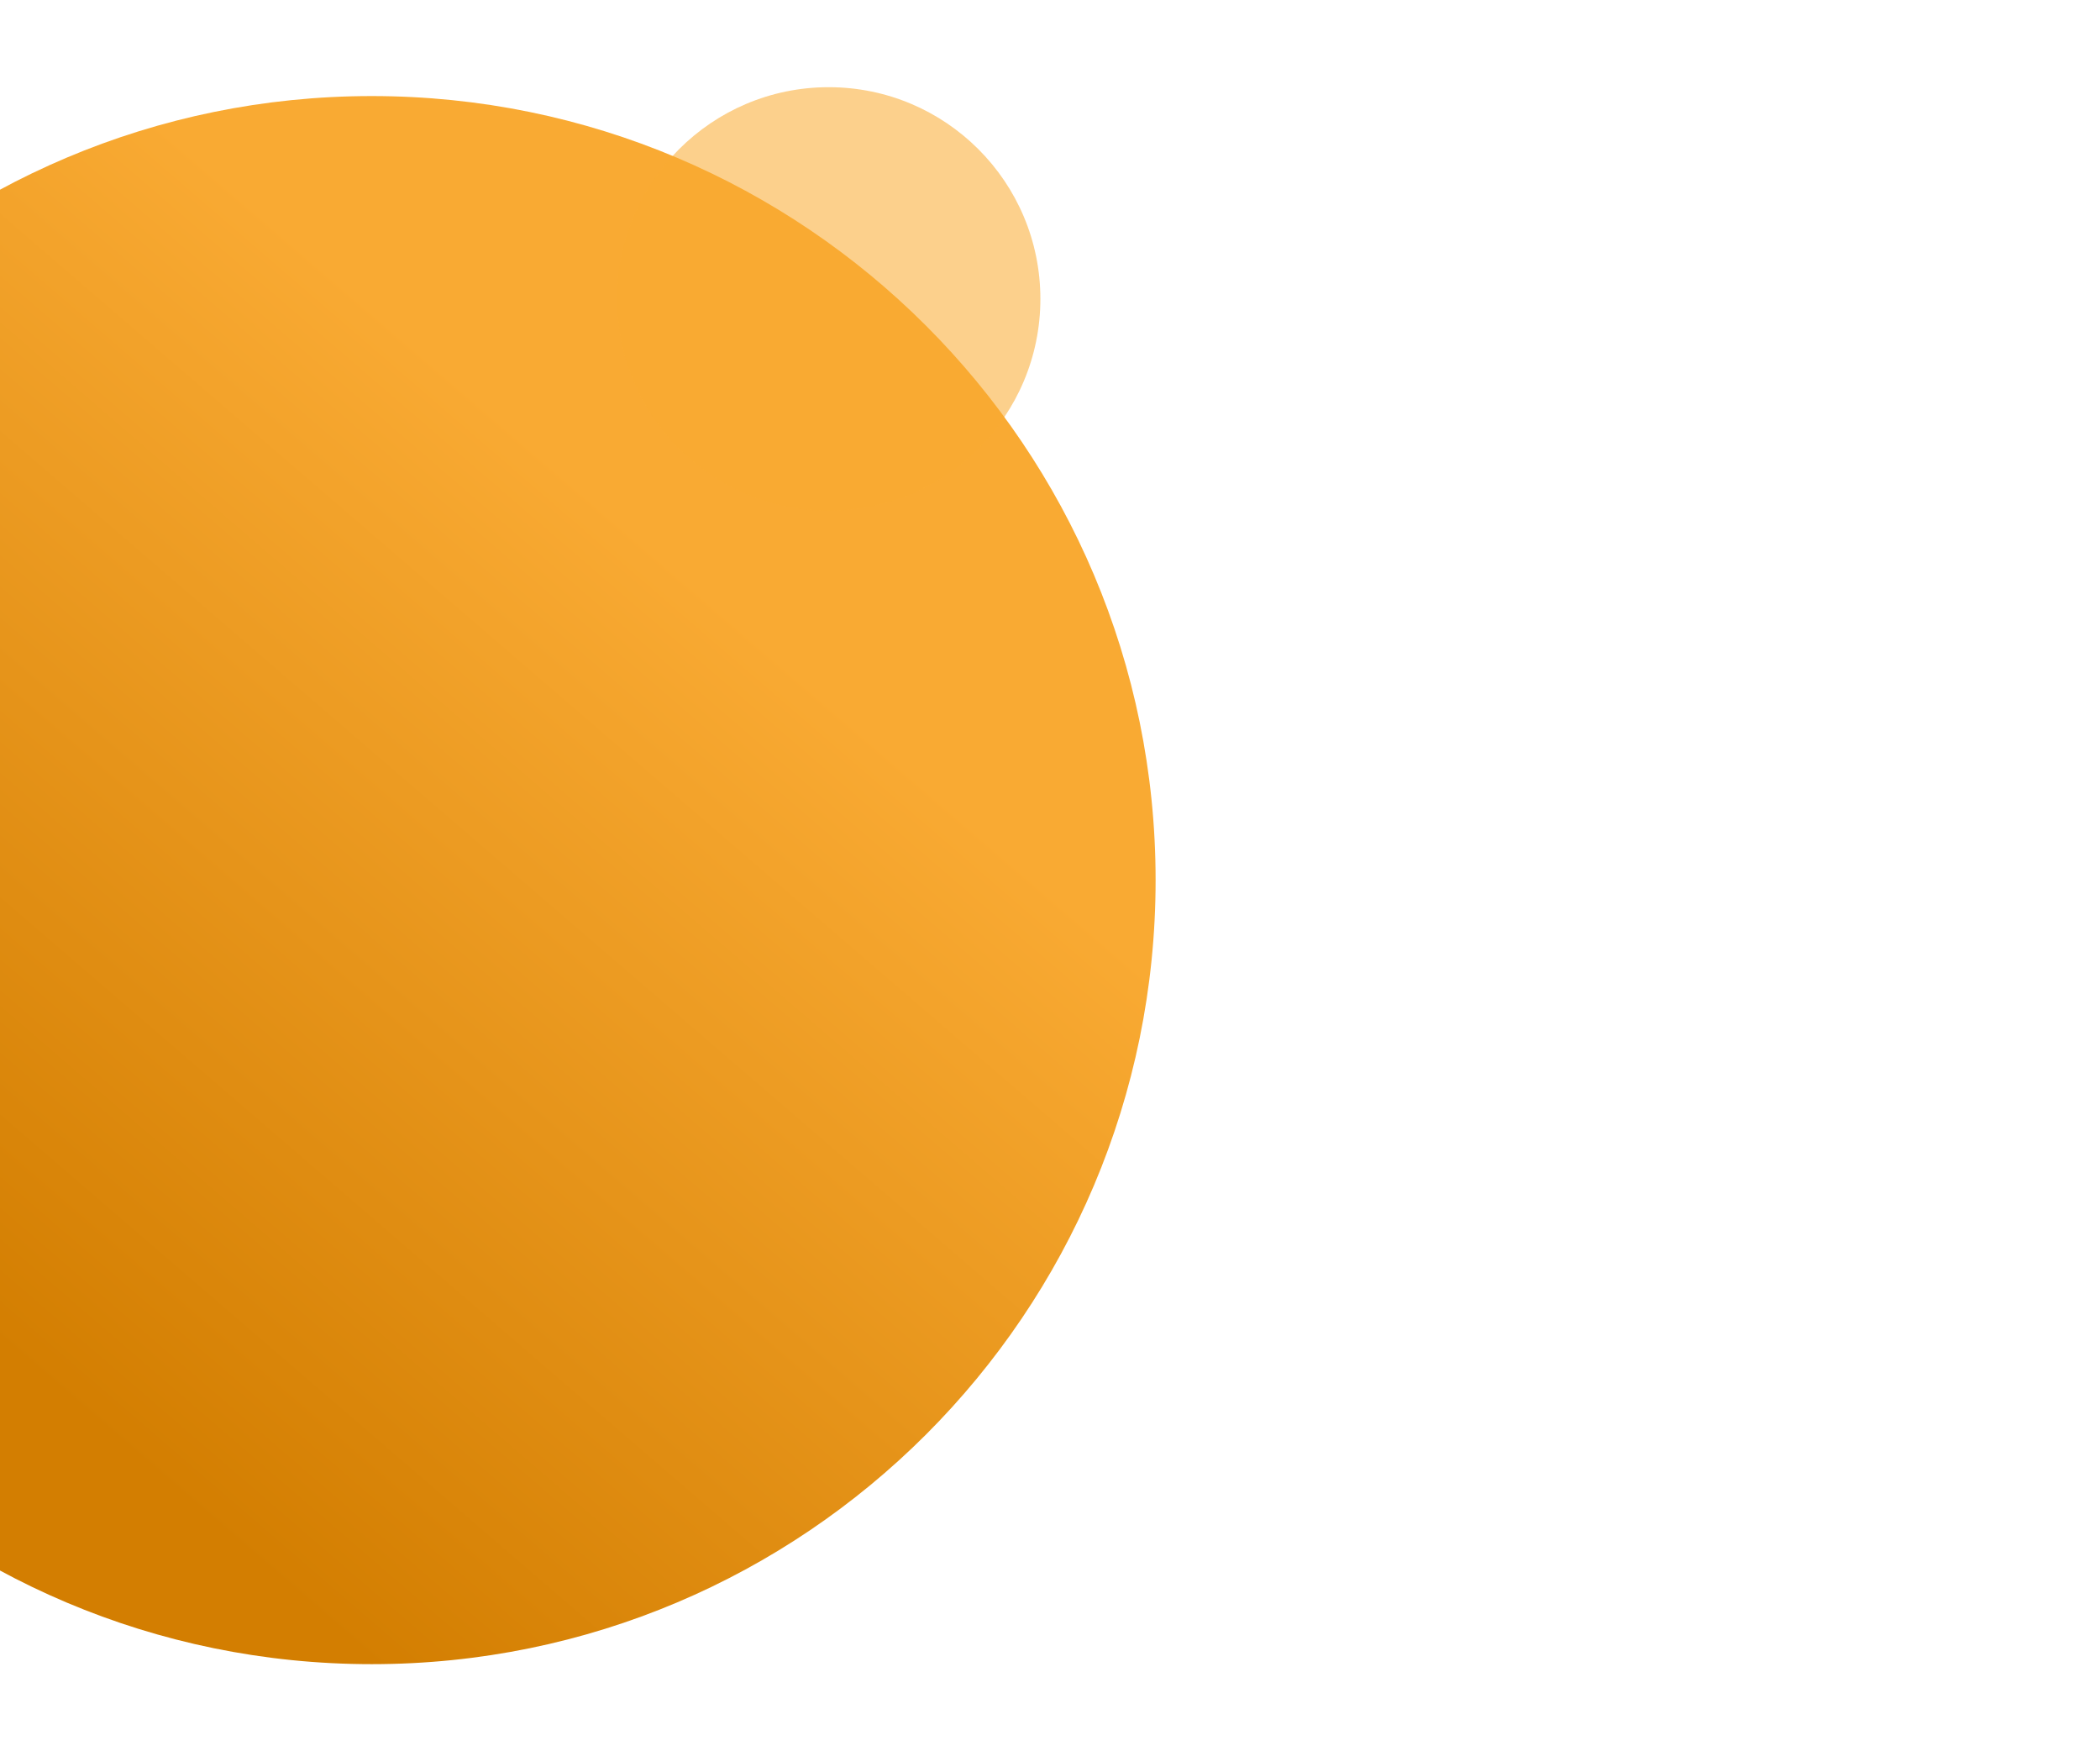
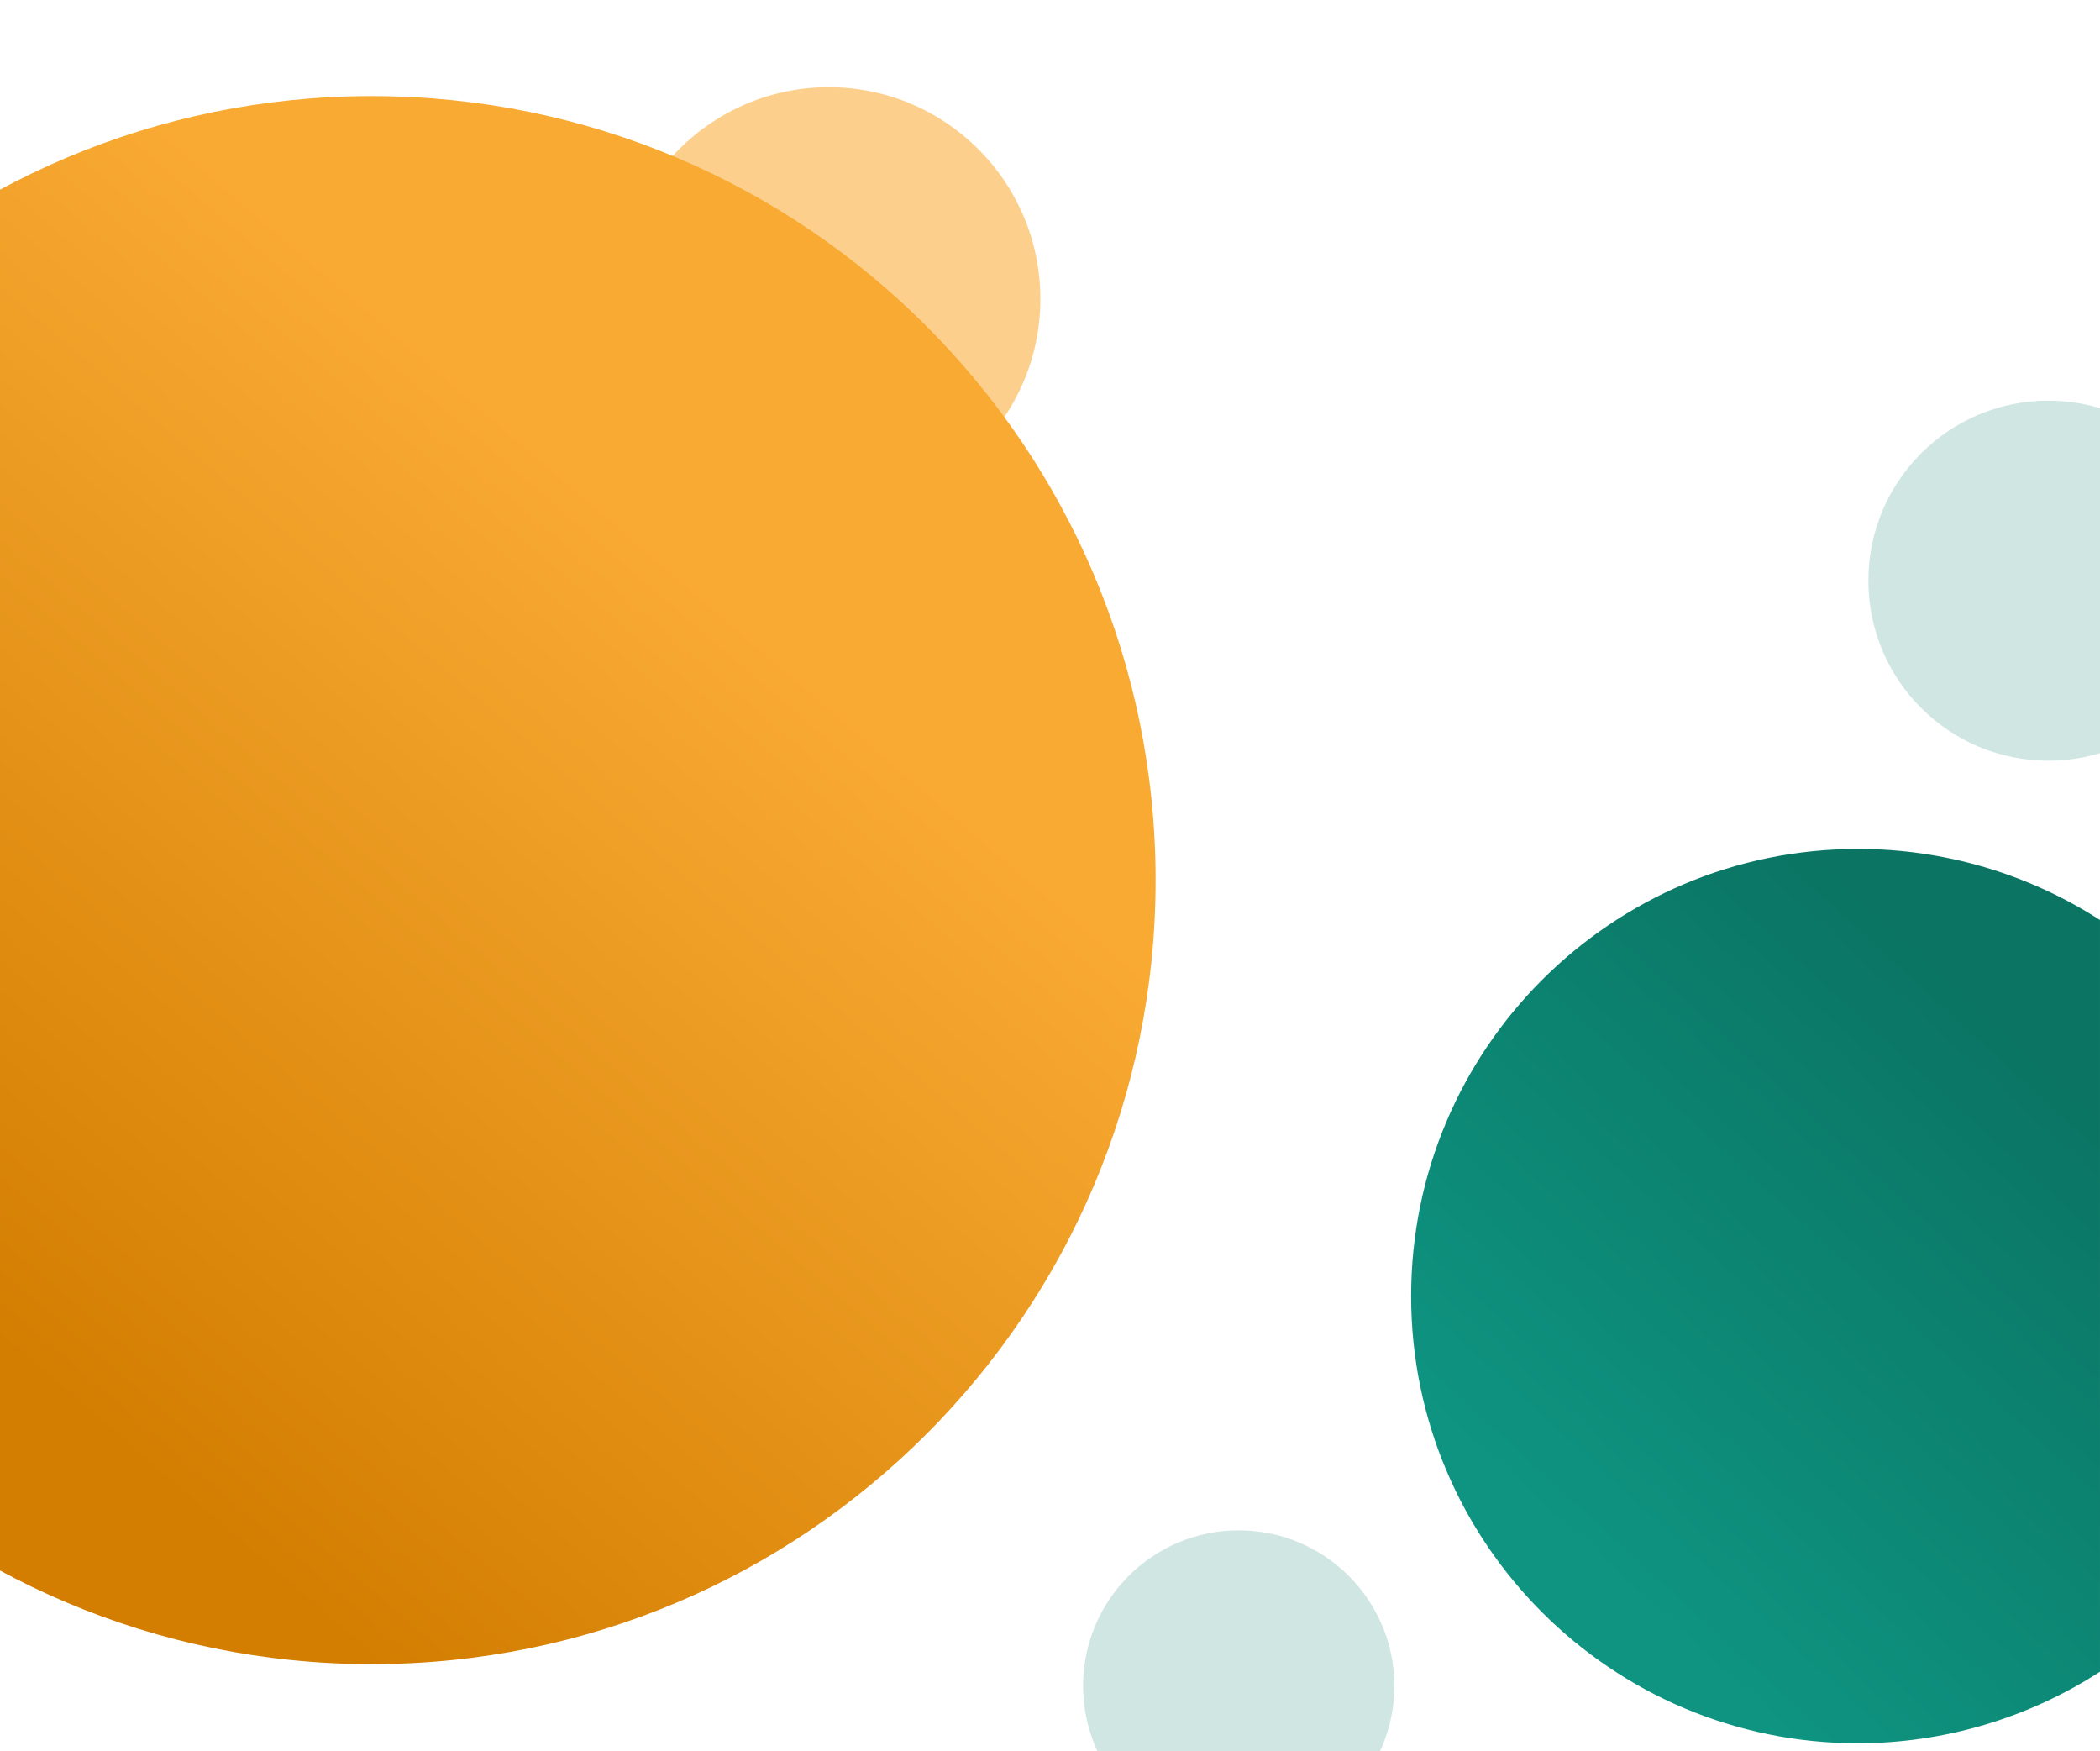
- <svg xmlns="http://www.w3.org/2000/svg" width="960" height="800" version="1.1" viewBox="0 0 254.001 211.667" id="svg195">
+ <svg xmlns="http://www.w3.org/2000/svg" xmlns:xlink="http://www.w3.org/1999/xlink" width="960" height="800" version="1.1" viewBox="0 0 254.001 211.667" id="svg195">
  <defs id="defs7">
    <linearGradient id="a" x1="75.022" x2="11.888" y1="91.853" y2="165.15" gradientUnits="userSpaceOnUse" gradientTransform="matrix(0.7157132,0,0,0.7157132,12.86377,46.11527)">
      <stop stop-color="#f9aa33" offset="0" id="stop2" style="stop-color:#f9aa33;stop-opacity:1" />
      <stop stop-color="#d37e01" offset="1" id="stop4" />
    </linearGradient>
    <linearGradient id="a-8" x1="75.022" x2="11.888" y1="91.853" y2="165.15" gradientUnits="userSpaceOnUse" gradientTransform="matrix(1.294651,0,0,1.294651,-15.10592,-50.6422)">
      <stop stop-color="#f9aa33" offset="0" id="stop2-8" />
      <stop stop-color="#d37e01" offset="1" id="stop4-8" />
    </linearGradient>
+     <linearGradient id="linearGradient883">
+       <stop style="stop-color:#0b7463;stop-opacity:1" offset="0" id="stop879" />
+       <stop style="stop-color:#0e9481;stop-opacity:1" offset="1" id="stop881" />
+     </linearGradient>
+     <linearGradient xlink:href="#linearGradient883" id="linearGradient2916-0" x1="1907.202" y1="1324.7" x2="1623.285" y2="1015.791" gradientUnits="userSpaceOnUse" gradientTransform="matrix(0.1953702,0,0,-0.1953702,-124.5678,387.3543)" />
  </defs>
  <circle id="circle13" style="fill:url(#a-8);stroke-width:1.295;paint-order:normal" r="94.809" cy="106.425" cx="44.965" />
  <circle style="opacity:1;vector-effect:none;fill:#faab32;fill-opacity:0.557;stroke:none;stroke-width:1.413;stroke-linecap:round;stroke-linejoin:miter;stroke-miterlimit:4;stroke-dasharray:none;stroke-dashoffset:0;stroke-opacity:1;paint-order:normal" id="path1113-1" cx="100.236" cy="-36.144" transform="scale(1,-1)" r="25.601" />
+   <path style="opacity:1;vector-effect:none;fill:url(#linearGradient2916-0);fill-opacity:1;stroke:none;stroke-width:0.712;stroke-linecap:round;stroke-linejoin:miter;stroke-miterlimit:4;stroke-dasharray:none;stroke-dashoffset:0;stroke-opacity:1;paint-order:normal" d="m 224.754,210.804 a 54.074,54.074 0 0 1 -54.075,-54.074 54.074,54.074 0 0 1 54.075,-54.074 54.074,54.074 0 0 1 29.246,8.593 v 90.898 a 54.074,54.074 0 0 1 -29.246,8.657 z" id="path2811-9" />
+   <path style="opacity:1;vector-effect:none;fill:#d0e6e3;fill-opacity:1;stroke:none;stroke-width:5.924;stroke-linecap:round;stroke-linejoin:miter;stroke-miterlimit:4;stroke-dasharray:none;stroke-dashoffset:0;stroke-opacity:1;paint-order:normal" clip-path="none" d="m 168.654,203.879 a 18.827,18.827 0 0 0 -18.827,-18.827 18.827,18.827 0 0 0 -18.826,18.827 18.827,18.827 0 0 0 8.382,15.652 h 20.881 a 18.827,18.827 0 0 0 8.39,-15.652 z" id="rect2981-3" />
+   <path style="opacity:1;vector-effect:none;fill:#d0e6e3;fill-opacity:1;stroke:none;stroke-width:5.924;stroke-linecap:round;stroke-linejoin:miter;stroke-miterlimit:4;stroke-dasharray:none;stroke-dashoffset:0;stroke-opacity:1;paint-order:normal" d="m 247.755,48.447 a 21.769,21.769 0 0 0 -21.768,21.769 21.769,21.769 0 0 0 21.768,21.769 21.769,21.769 0 0 0 21.769,-21.769 21.769,21.769 0 0 0 -21.769,-21.769 z" id="rect2981-4" />
</svg>
